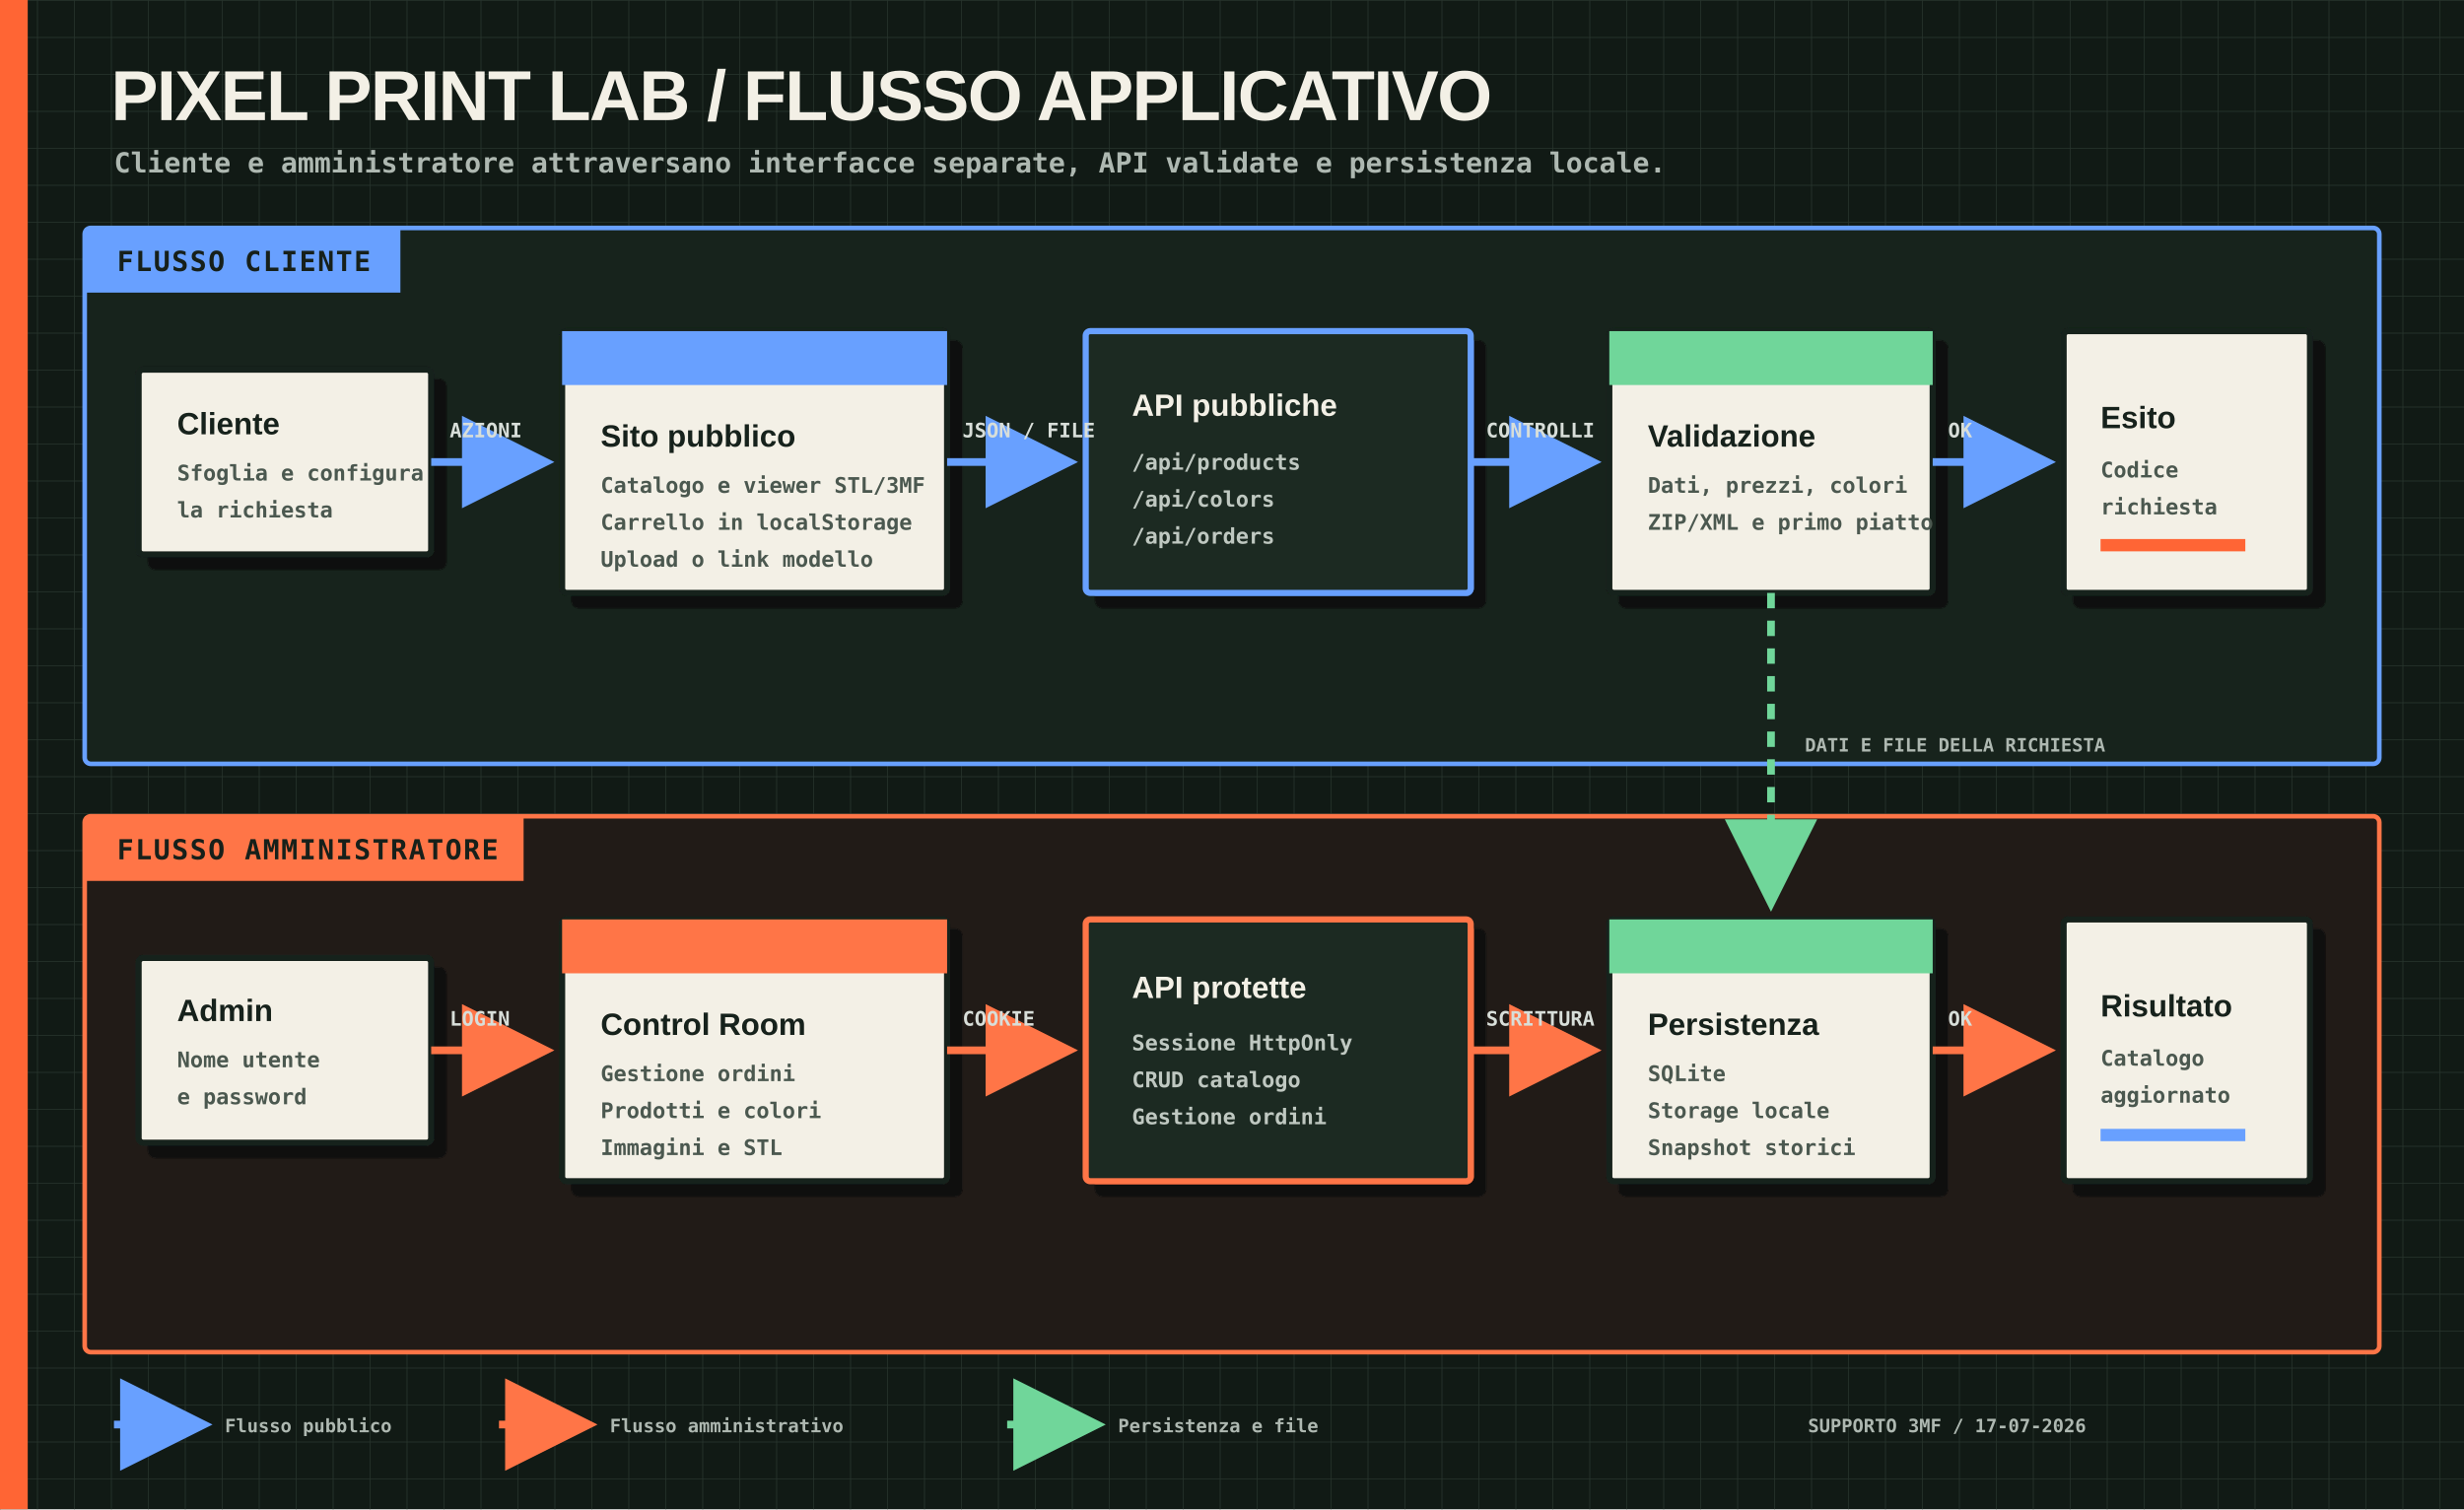
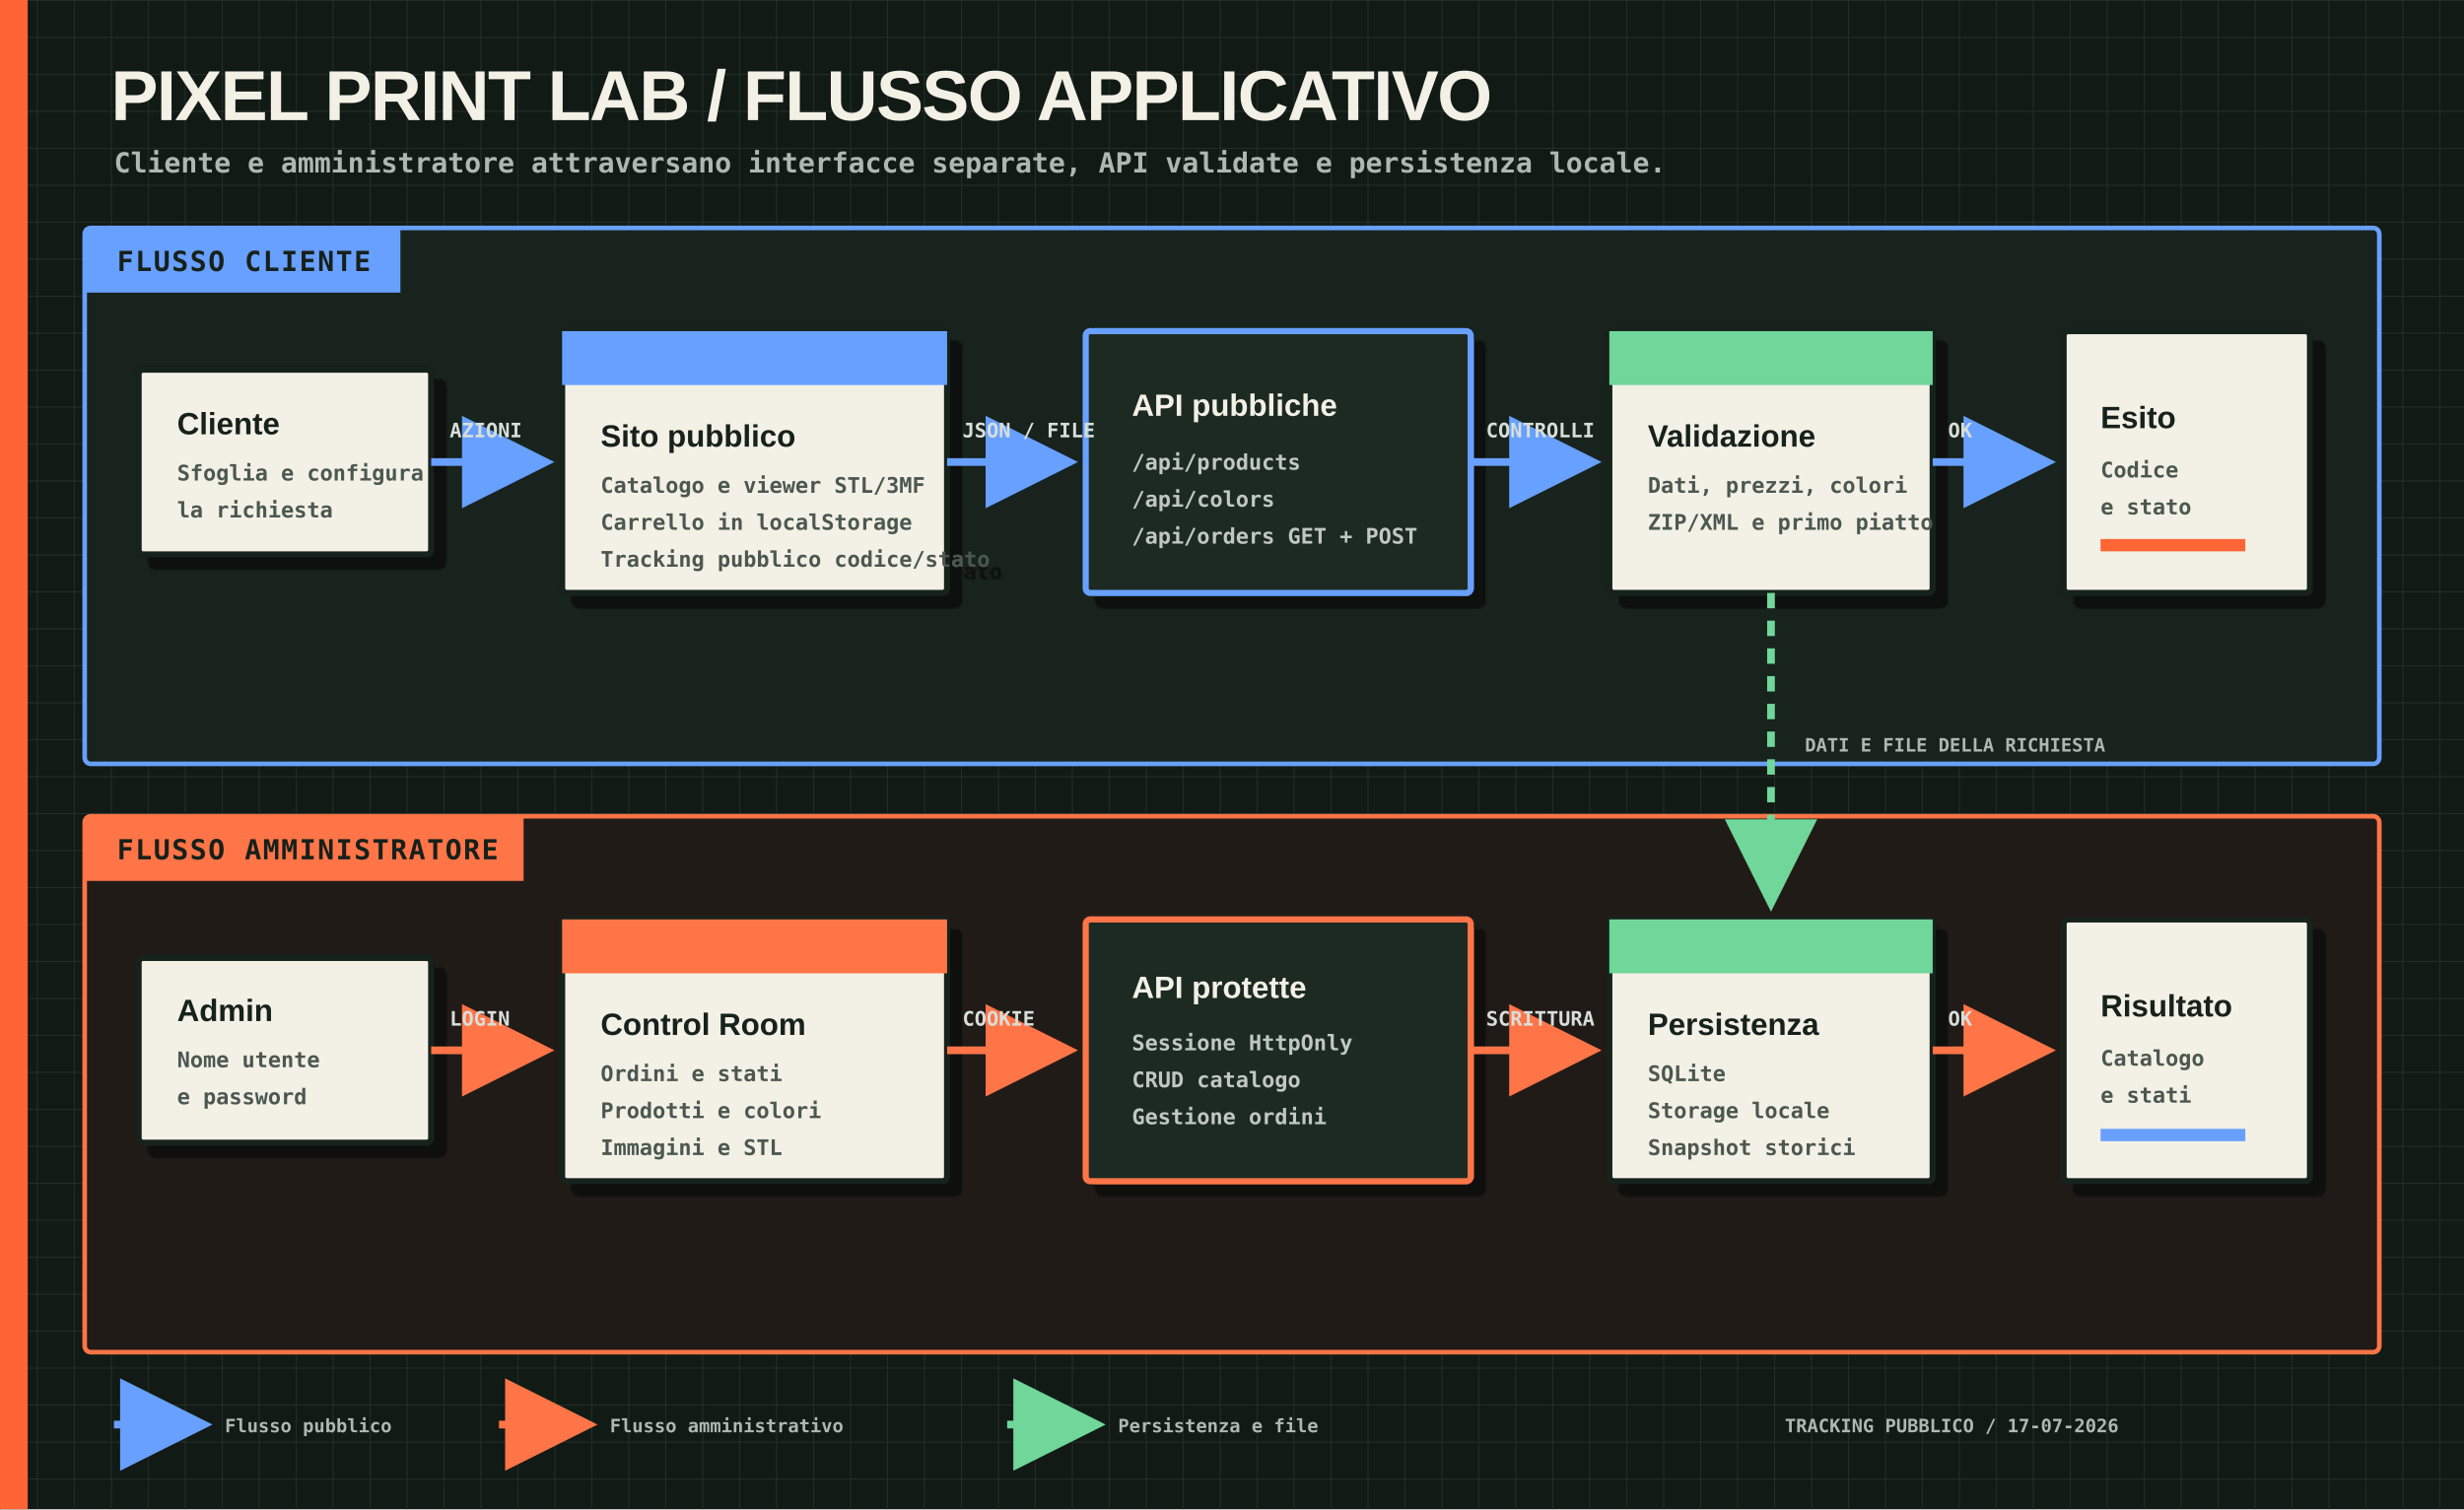
<svg xmlns="http://www.w3.org/2000/svg" width="1600" height="980" viewBox="0 0 1600 980" role="img" aria-labelledby="title description">
  <description id="description">Flussi del cliente e dell'amministratore attraverso frontend, server Express, database SQLite e storage locale.</description>
  <defs>
    <pattern id="grid" width="24" height="24" patternUnits="userSpaceOnUse">
      <path d="M 24 0 L 0 0 0 24" fill="none" stroke="#27342c" stroke-width="1" />
    </pattern>
    <marker id="arrow-blue" markerWidth="12" markerHeight="12" refX="10" refY="6" orient="auto">
      <path d="M0,0 L12,6 L0,12 Z" fill="#68a0ff" />
    </marker>
    <marker id="arrow-orange" markerWidth="12" markerHeight="12" refX="10" refY="6" orient="auto">
      <path d="M0,0 L12,6 L0,12 Z" fill="#ff7547" />
    </marker>
    <marker id="arrow-green" markerWidth="12" markerHeight="12" refX="10" refY="6" orient="auto">
      <path d="M0,0 L12,6 L0,12 Z" fill="#70d69a" />
    </marker>
    <filter id="shadow" x="-10%" y="-10%" width="130%" height="140%">
      <feDropShadow dx="8" dy="8" stdDeviation="0" flood-color="#080d0a" flood-opacity="0.9" />
    </filter>
    <style>
      .title { font: 800 46px Arial, sans-serif; fill: #f3f0e6; letter-spacing: -1px; }
      .subtitle { font: 600 18px Consolas, monospace; fill: #aeb8b1; }
      .lane-title { font: 800 18px Consolas, monospace; fill: #17201a; letter-spacing: 1px; }
      .node-title { font: 800 20px Arial, sans-serif; fill: #17201a; }
      .node-copy { font: 600 14px Consolas, monospace; fill: #4b5850; }
      .dark-title { font: 800 20px Arial, sans-serif; fill: #f3f0e6; }
      .dark-copy { font: 600 14px Consolas, monospace; fill: #bfc8c1; }
      .label { font: 700 13px Consolas, monospace; fill: #d8ded9; }
      .small { font: 700 12px Consolas, monospace; fill: #aeb8b1; }
      .public-flow { fill: none; stroke: #68a0ff; stroke-width: 5; marker-end: url(#arrow-blue); }
      .admin-flow { fill: none; stroke: #ff7547; stroke-width: 5; marker-end: url(#arrow-orange); }
      .data-flow { fill: none; stroke: #70d69a; stroke-width: 5; marker-end: url(#arrow-green); }
      .dash { stroke-dasharray: 10 8; }
    </style>
  </defs>
  <rect width="1600" height="980" fill="#111a15" />
  <rect width="1600" height="980" fill="url(#grid)" />
  <rect x="0" y="0" width="18" height="980" fill="#ff6534" />
  <text x="72" y="78" class="title">PIXEL PRINT LAB / FLUSSO APPLICATIVO</text>
  <text x="74" y="112" class="subtitle">Cliente e amministratore attraversano interfacce separate, API validate e persistenza locale.</text>
  <rect x="55" y="148" width="1490" height="348" rx="4" fill="#17231c" stroke="#68a0ff" stroke-width="3" />
  <rect x="55" y="148" width="205" height="42" fill="#68a0ff" />
  <text x="76" y="176" class="lane-title">FLUSSO CLIENTE</text>
  <g filter="url(#shadow)">
    <rect x="90" y="240" width="190" height="120" rx="3" fill="#f3f0e6" stroke="#17201a" stroke-width="4" />
    <text x="115" y="282" class="node-title">Cliente</text>
    <text x="115" y="312" class="node-copy">Sfoglia e configura</text>
    <text x="115" y="336" class="node-copy">la richiesta</text>
  </g>
  <g filter="url(#shadow)">
    <rect x="365" y="215" width="250" height="170" rx="3" fill="#f3f0e6" stroke="#17201a" stroke-width="4" />
    <rect x="365" y="215" width="250" height="35" fill="#68a0ff" />
    <text x="390" y="290" class="node-title">Sito pubblico</text>
    <text x="390" y="320" class="node-copy">Catalogo e viewer STL/3MF</text>
    <text x="390" y="344" class="node-copy">Carrello in localStorage</text>
-     <text x="390" y="368" class="node-copy">Upload o link modello</text>
+     <text x="390" y="368" class="node-copy">Tracking pubblico codice/stato</text>
  </g>
  <g filter="url(#shadow)">
    <rect x="705" y="215" width="250" height="170" rx="3" fill="#1d2a22" stroke="#68a0ff" stroke-width="4" />
    <text x="735" y="270" class="dark-title">API pubbliche</text>
    <text x="735" y="305" class="dark-copy">/api/products</text>
    <text x="735" y="329" class="dark-copy">/api/colors</text>
-     <text x="735" y="353" class="dark-copy">/api/orders</text>
+     <text x="735" y="353" class="dark-copy">/api/orders GET + POST</text>
  </g>
  <g filter="url(#shadow)">
    <rect x="1045" y="215" width="210" height="170" rx="3" fill="#f3f0e6" stroke="#17201a" stroke-width="4" />
    <rect x="1045" y="215" width="210" height="35" fill="#70d69a" />
    <text x="1070" y="290" class="node-title">Validazione</text>
    <text x="1070" y="320" class="node-copy">Dati, prezzi, colori</text>
    <text x="1070" y="344" class="node-copy">ZIP/XML e primo piatto</text>
  </g>
  <g filter="url(#shadow)">
    <rect x="1340" y="215" width="160" height="170" rx="3" fill="#f3f0e6" stroke="#17201a" stroke-width="4" />
    <text x="1364" y="278" class="node-title">Esito</text>
    <text x="1364" y="310" class="node-copy">Codice</text>
-     <text x="1364" y="334" class="node-copy">richiesta</text>
+     <text x="1364" y="334" class="node-copy">e stato</text>
    <rect x="1364" y="350" width="94" height="8" fill="#ff6534" />
  </g>
  <path d="M280 300 H350" class="public-flow" />
  <path d="M615 300 H690" class="public-flow" />
  <path d="M955 300 H1030" class="public-flow" />
  <path d="M1255 300 H1325" class="public-flow" />
  <text x="292" y="284" class="label">AZIONI</text>
  <text x="625" y="284" class="label">JSON / FILE</text>
  <text x="965" y="284" class="label">CONTROLLI</text>
  <text x="1265" y="284" class="label">OK</text>
  <rect x="55" y="530" width="1490" height="348" rx="4" fill="#211b17" stroke="#ff7547" stroke-width="3" />
  <rect x="55" y="530" width="285" height="42" fill="#ff7547" />
  <text x="76" y="558" class="lane-title">FLUSSO AMMINISTRATORE</text>
  <g filter="url(#shadow)">
    <rect x="90" y="622" width="190" height="120" rx="3" fill="#f3f0e6" stroke="#17201a" stroke-width="4" />
    <text x="115" y="663" class="node-title">Admin</text>
    <text x="115" y="693" class="node-copy">Nome utente</text>
    <text x="115" y="717" class="node-copy">e password</text>
  </g>
  <g filter="url(#shadow)">
    <rect x="365" y="597" width="250" height="170" rx="3" fill="#f3f0e6" stroke="#17201a" stroke-width="4" />
    <rect x="365" y="597" width="250" height="35" fill="#ff7547" />
    <text x="390" y="672" class="node-title">Control Room</text>
-     <text x="390" y="702" class="node-copy">Gestione ordini</text>
+     <text x="390" y="702" class="node-copy">Ordini e stati</text>
    <text x="390" y="726" class="node-copy">Prodotti e colori</text>
    <text x="390" y="750" class="node-copy">Immagini e STL</text>
  </g>
  <g filter="url(#shadow)">
    <rect x="705" y="597" width="250" height="170" rx="3" fill="#1d2a22" stroke="#ff7547" stroke-width="4" />
    <text x="735" y="648" class="dark-title">API protette</text>
    <text x="735" y="682" class="dark-copy">Sessione HttpOnly</text>
    <text x="735" y="706" class="dark-copy">CRUD catalogo</text>
    <text x="735" y="730" class="dark-copy">Gestione ordini</text>
  </g>
  <g filter="url(#shadow)">
    <rect x="1045" y="597" width="210" height="170" rx="3" fill="#f3f0e6" stroke="#17201a" stroke-width="4" />
    <rect x="1045" y="597" width="210" height="35" fill="#70d69a" />
    <text x="1070" y="672" class="node-title">Persistenza</text>
    <text x="1070" y="702" class="node-copy">SQLite</text>
    <text x="1070" y="726" class="node-copy">Storage locale</text>
    <text x="1070" y="750" class="node-copy">Snapshot storici</text>
  </g>
  <g filter="url(#shadow)">
    <rect x="1340" y="597" width="160" height="170" rx="3" fill="#f3f0e6" stroke="#17201a" stroke-width="4" />
    <text x="1364" y="660" class="node-title">Risultato</text>
    <text x="1364" y="692" class="node-copy">Catalogo</text>
-     <text x="1364" y="716" class="node-copy">aggiornato</text>
+     <text x="1364" y="716" class="node-copy">e stati</text>
    <rect x="1364" y="733" width="94" height="8" fill="#68a0ff" />
  </g>
  <path d="M280 682 H350" class="admin-flow" />
  <path d="M615 682 H690" class="admin-flow" />
  <path d="M955 682 H1030" class="admin-flow" />
  <path d="M1255 682 H1325" class="admin-flow" />
  <text x="292" y="666" class="label">LOGIN</text>
  <text x="625" y="666" class="label">COOKIE</text>
  <text x="965" y="666" class="label">SCRITTURA</text>
  <text x="1265" y="666" class="label">OK</text>
  <path d="M1150 385 V582" class="data-flow dash" />
  <text x="1172" y="488" class="small">DATI E FILE DELLA RICHIESTA</text>
  <g transform="translate(74 925)">
    <line x1="0" y1="0" x2="54" y2="0" class="public-flow" />
    <text x="72" y="5" class="small">Flusso pubblico</text>
    <line x1="250" y1="0" x2="304" y2="0" class="admin-flow" />
    <text x="322" y="5" class="small">Flusso amministrativo</text>
    <line x1="580" y1="0" x2="634" y2="0" class="data-flow" />
    <text x="652" y="5" class="small">Persistenza e file</text>
-     <text x="1100" y="5" class="small">SUPPORTO 3MF / 17-07-2026</text>
+     <text x="1085" y="5" class="small">TRACKING PUBBLICO / 17-07-2026</text>
  </g>
</svg>
